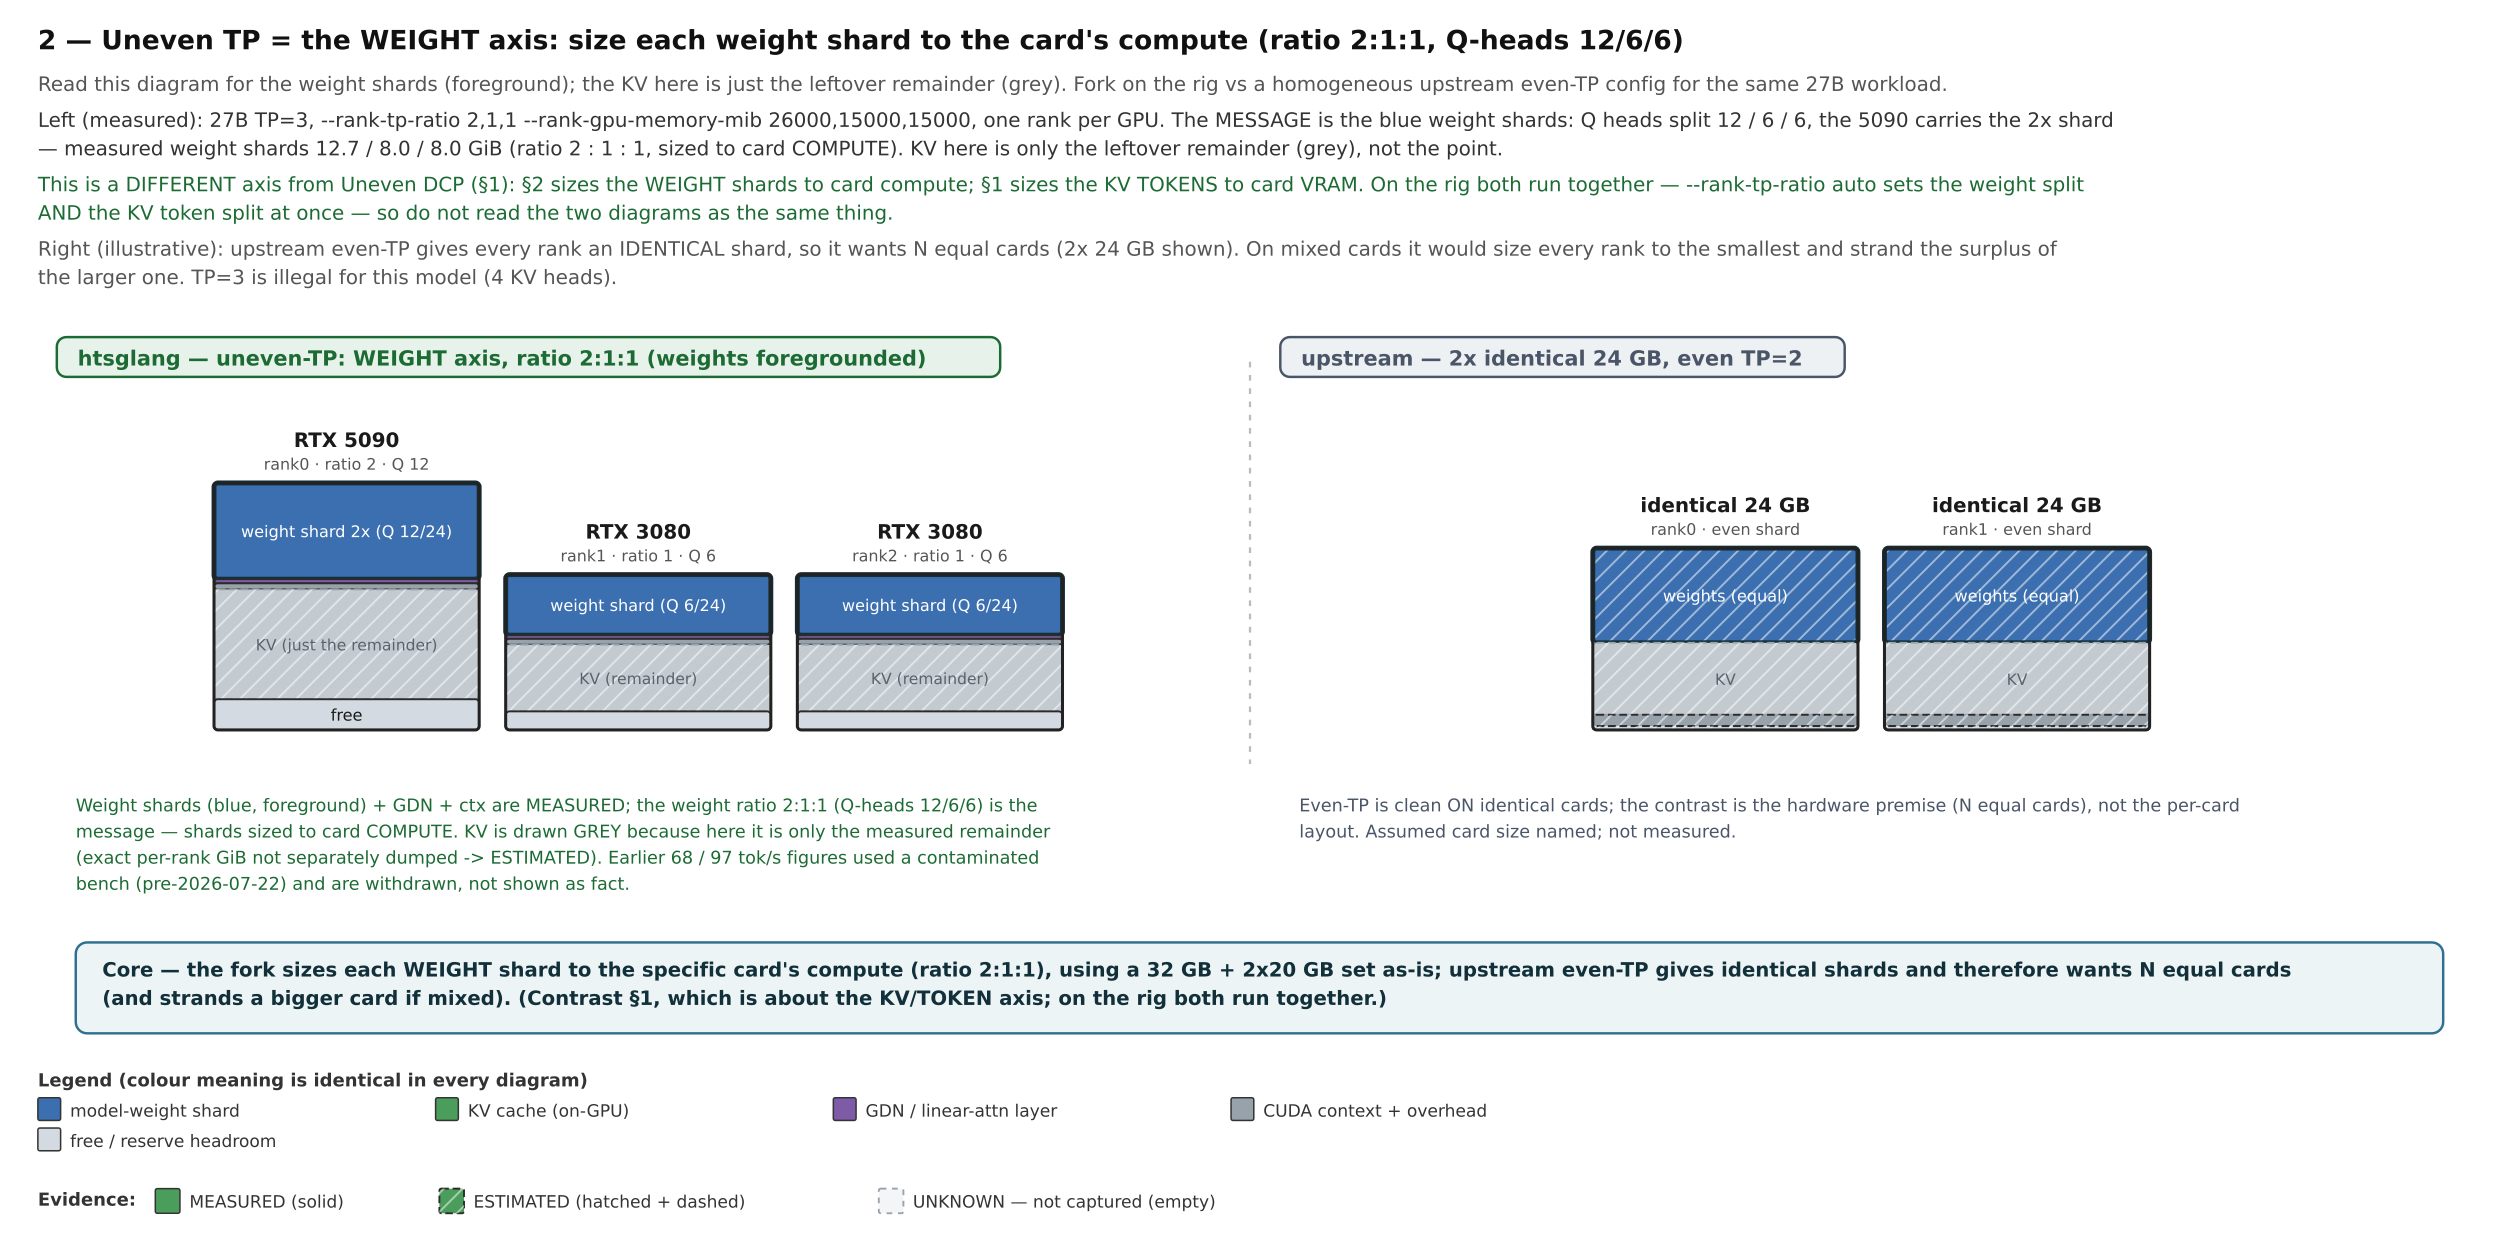
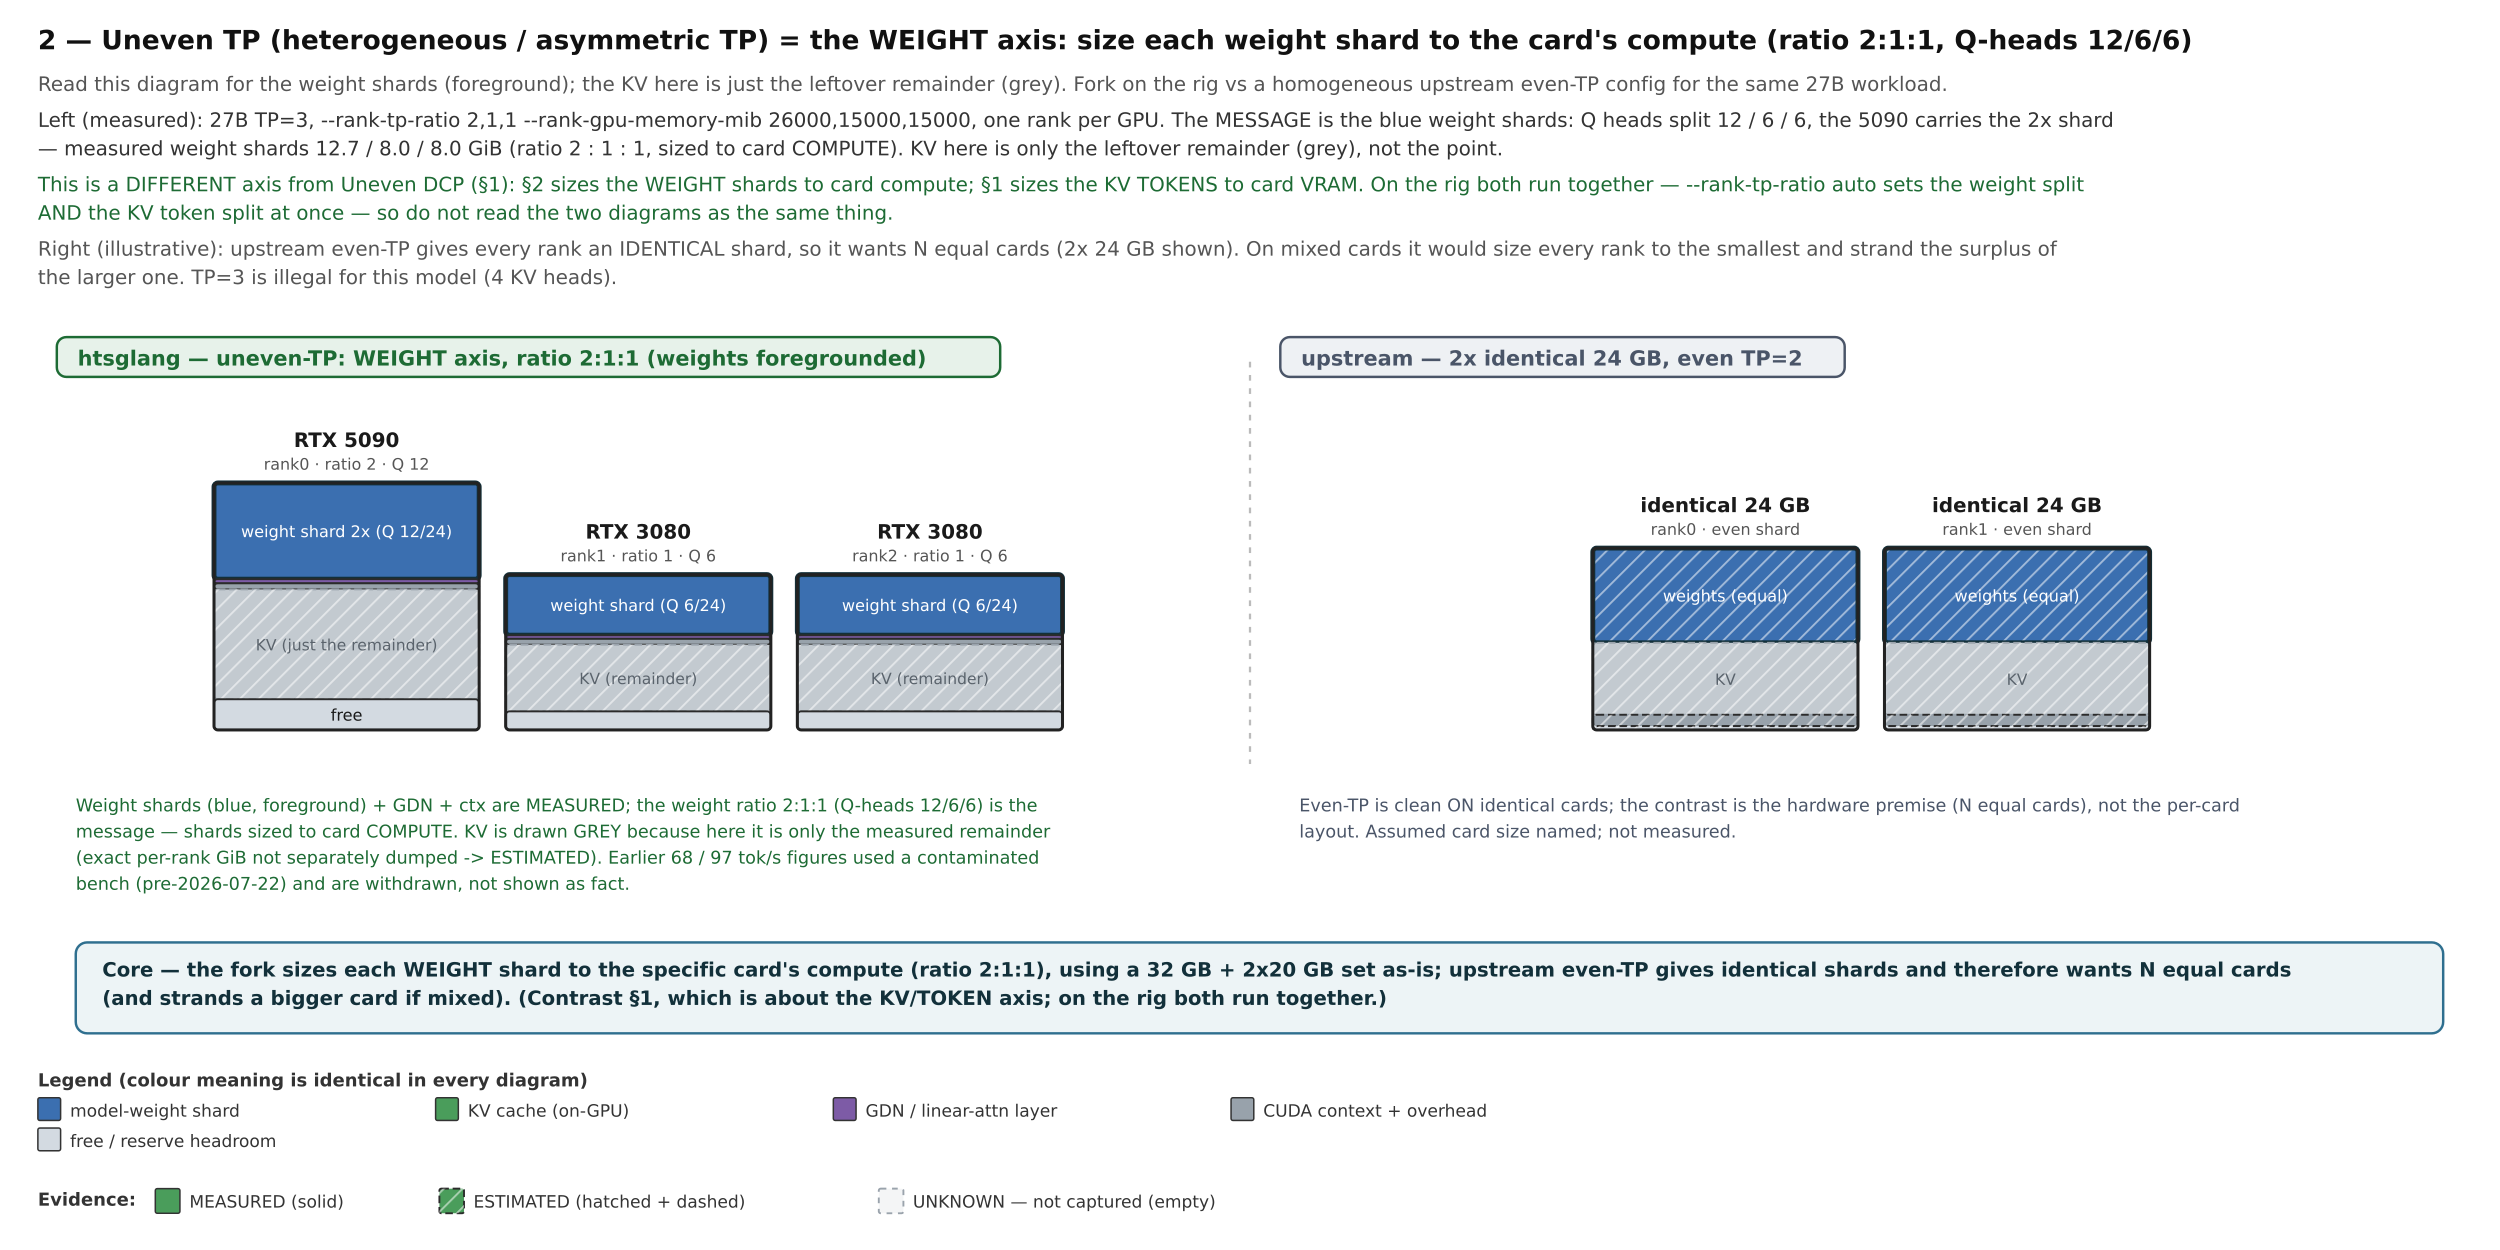
<svg xmlns="http://www.w3.org/2000/svg" viewBox="0 0 1320 660" width="1320" height="660" font-family="sans-serif">
  <defs>
    <pattern id="hatch" patternUnits="userSpaceOnUse" width="7" height="7" patternTransform="rotate(45)">
      <line x1="0" y1="0" x2="0" y2="7" stroke="#ffffff" stroke-width="2" stroke-opacity="0.5" />
    </pattern>
    <marker id="arr" markerWidth="9" markerHeight="9" refX="6.5" refY="3" orient="auto" markerUnits="userSpaceOnUse">
      <path d="M0,0 L7,3 L0,6 Z" fill="#333" />
    </marker>
    <marker id="arrP" markerWidth="9" markerHeight="9" refX="6.5" refY="3" orient="auto" markerUnits="userSpaceOnUse">
      <path d="M0,0 L7,3 L0,6 Z" fill="#8a5a2b" />
    </marker>
    <marker id="arrG" markerWidth="9" markerHeight="9" refX="6.5" refY="3" orient="auto" markerUnits="userSpaceOnUse">
      <path d="M0,0 L7,3 L0,6 Z" fill="#227a3a" />
    </marker>
    <marker id="arrR" markerWidth="9" markerHeight="9" refX="6.5" refY="3" orient="auto" markerUnits="userSpaceOnUse">
      <path d="M0,0 L7,3 L0,6 Z" fill="#c0504d" />
    </marker>
    <marker id="arrB" markerWidth="9" markerHeight="9" refX="6.5" refY="3" orient="auto" markerUnits="userSpaceOnUse">
      <path d="M0,0 L7,3 L0,6 Z" fill="#3b6fb0" />
    </marker>
    <marker id="arrV" markerWidth="9" markerHeight="9" refX="6.5" refY="3" orient="auto" markerUnits="userSpaceOnUse">
      <path d="M0,0 L7,3 L0,6 Z" fill="#7d5ba6" />
    </marker>
  </defs>
  <rect x="0.0" y="0.0" width="1320.0" height="660.0" rx="0" fill="#ffffff" stroke="none" stroke-width="0" />
-   <text x="20.0" y="26.0" font-family="DejaVu Sans, Verdana, Arial, sans-serif" font-size="14" font-weight="bold" text-anchor="start" fill="#111">2 — Uneven TP = the WEIGHT axis: size each weight shard to the card's compute (ratio 2:1:1, Q-heads 12/6/6)</text>
+   <text x="20.0" y="26.0" font-family="DejaVu Sans, Verdana, Arial, sans-serif" font-size="14" font-weight="bold" text-anchor="start" fill="#111">2 — Uneven TP (heterogeneous / asymmetric TP) = the WEIGHT axis: size each weight shard to the card's compute (ratio 2:1:1, Q-heads 12/6/6)</text>
  <text x="20.0" y="48.0" font-family="DejaVu Sans, Verdana, Arial, sans-serif" font-size="10.5" font-weight="normal" text-anchor="start" fill="#555">Read this diagram for the weight shards (foreground); the KV here is just the leftover remainder (grey). Fork on the rig vs a homogeneous upstream even-TP config for the same 27B workload.</text>
  <text x="20.0" y="67.0" font-family="DejaVu Sans, Verdana, Arial, sans-serif" font-size="10.5" font-weight="normal" text-anchor="start" fill="#333">Left (measured): 27B TP=3, --rank-tp-ratio 2,1,1 --rank-gpu-memory-mib 26000,15000,15000, one rank per GPU. The MESSAGE is the blue weight shards: Q heads split 12 / 6 / 6, the 5090 carries the 2x shard</text>
  <text x="20.0" y="82.0" font-family="DejaVu Sans, Verdana, Arial, sans-serif" font-size="10.5" font-weight="normal" text-anchor="start" fill="#333">— measured weight shards 12.7 / 8.0 / 8.0 GiB (ratio 2 : 1 : 1, sized to card COMPUTE). KV here is only the leftover remainder (grey), not the point.</text>
  <text x="20.0" y="101.0" font-family="DejaVu Sans, Verdana, Arial, sans-serif" font-size="10.5" font-weight="normal" text-anchor="start" fill="#1d6b34">This is a DIFFERENT axis from Uneven DCP (§1): §2 sizes the WEIGHT shards to card compute; §1 sizes the KV TOKENS to card VRAM. On the rig both run together — --rank-tp-ratio auto sets the weight split</text>
  <text x="20.0" y="116.0" font-family="DejaVu Sans, Verdana, Arial, sans-serif" font-size="10.5" font-weight="normal" text-anchor="start" fill="#1d6b34">AND the KV token split at once — so do not read the two diagrams as the same thing.</text>
  <text x="20.0" y="135.0" font-family="DejaVu Sans, Verdana, Arial, sans-serif" font-size="10.5" font-weight="normal" text-anchor="start" fill="#555">Right (illustrative): upstream even-TP gives every rank an IDENTICAL shard, so it wants N equal cards (2x 24 GB shown). On mixed cards it would size every rank to the smallest and strand the surplus of</text>
  <text x="20.0" y="150.0" font-family="DejaVu Sans, Verdana, Arial, sans-serif" font-size="10.5" font-weight="normal" text-anchor="start" fill="#555">the larger one. TP=3 is illegal for this model (4 KV heads).</text>
  <rect x="30.0" y="178.0" width="498.1" height="21.0" rx="5" fill="#e7f2ea" stroke="#1d6b34" stroke-width="1.3" />
  <text x="41.0" y="193.0" font-family="DejaVu Sans, Verdana, Arial, sans-serif" font-size="11" font-weight="bold" text-anchor="start" fill="#1d6b34">htsglang — uneven-TP: WEIGHT axis, ratio 2:1:1 (weights foregrounded)</text>
  <rect x="676.0" y="178.0" width="298.0" height="21.0" rx="5" fill="#eef1f4" stroke="#4a5568" stroke-width="1.3" />
  <text x="687.0" y="193.0" font-family="DejaVu Sans, Verdana, Arial, sans-serif" font-size="11" font-weight="bold" text-anchor="start" fill="#4a5568">upstream — 2x identical 24 GB, even TP=2</text>
  <text x="183.0" y="236.0" font-family="DejaVu Sans, Verdana, Arial, sans-serif" font-size="10.5" font-weight="bold" text-anchor="middle" fill="#1a1a1a">RTX 5090</text>
  <text x="183.0" y="248.0" font-family="DejaVu Sans, Verdana, Arial, sans-serif" font-size="8.4" font-weight="normal" text-anchor="middle" fill="#555">rank0 · ratio 2 · Q 12</text>
  <rect x="113.0" y="255.0" width="140.0" height="50.8" rx="2" fill="#3b6fb0" stroke="#2b2b2b" stroke-width="1.0" />
  <text x="183.0" y="283.6" font-family="DejaVu Sans, Verdana, Arial, sans-serif" font-size="8.5" font-weight="normal" text-anchor="middle" fill="#ffffff">weight shard 2x (Q 12/24)</text>
  <rect x="113.0" y="255.0" width="140.0" height="50.8" rx="2" fill="none" stroke="#12303a" stroke-width="2.6" />
  <rect x="113.0" y="305.8" width="140.0" height="2.2" rx="2" fill="#7d5ba6" stroke="#2b2b2b" stroke-width="1.0" />
  <rect x="113.0" y="308.0" width="140.0" height="3.2" rx="2" fill="#98a2ab" stroke="#2b2b2b" stroke-width="1.0" />
  <rect x="113.0" y="311.2" width="140.0" height="58.0" rx="2" fill="#c3cad0" stroke="#9aa3ac" stroke-width="1.0" stroke-dasharray="4 2" />
  <rect x="113.0" y="311.2" width="140.0" height="58.0" fill="url(#hatch)" stroke="none" />
  <text x="183.0" y="343.4" font-family="DejaVu Sans, Verdana, Arial, sans-serif" font-size="8.2" font-weight="normal" text-anchor="middle" fill="#5a636c">KV (just the remainder)</text>
  <rect x="113.0" y="369.2" width="140.0" height="16.2" rx="2" fill="#d3dae1" stroke="#2b2b2b" stroke-width="1.0" />
  <text x="183.0" y="380.5" font-family="DejaVu Sans, Verdana, Arial, sans-serif" font-size="8.5" font-weight="normal" text-anchor="middle" fill="#1a1a1a">free</text>
  <rect x="113.0" y="255.0" width="140.0" height="130.4" rx="2" fill="none" stroke="#222" stroke-width="1.6" />
  <text x="337.0" y="284.4" font-family="DejaVu Sans, Verdana, Arial, sans-serif" font-size="10.5" font-weight="bold" text-anchor="middle" fill="#1a1a1a">RTX 3080</text>
  <text x="337.0" y="296.4" font-family="DejaVu Sans, Verdana, Arial, sans-serif" font-size="8.4" font-weight="normal" text-anchor="middle" fill="#555">rank1 · ratio 1 · Q 6</text>
  <rect x="267.0" y="303.4" width="140.0" height="32.0" rx="2" fill="#3b6fb0" stroke="#2b2b2b" stroke-width="1.0" />
  <text x="337.0" y="322.6" font-family="DejaVu Sans, Verdana, Arial, sans-serif" font-size="8.5" font-weight="normal" text-anchor="middle" fill="#ffffff">weight shard (Q 6/24)</text>
  <rect x="267.0" y="303.4" width="140.0" height="32.0" rx="2" fill="none" stroke="#12303a" stroke-width="2.6" />
  <rect x="267.0" y="335.4" width="140.0" height="1.9" rx="2" fill="#7d5ba6" stroke="#2b2b2b" stroke-width="1.0" />
  <rect x="267.0" y="337.3" width="140.0" height="3.1" rx="2" fill="#98a2ab" stroke="#2b2b2b" stroke-width="1.0" />
  <rect x="267.0" y="340.4" width="140.0" height="35.2" rx="2" fill="#c3cad0" stroke="#9aa3ac" stroke-width="1.0" stroke-dasharray="4 2" />
  <rect x="267.0" y="340.4" width="140.0" height="35.2" fill="url(#hatch)" stroke="none" />
  <text x="337.0" y="361.2" font-family="DejaVu Sans, Verdana, Arial, sans-serif" font-size="8.2" font-weight="normal" text-anchor="middle" fill="#5a636c">KV (remainder)</text>
  <rect x="267.0" y="375.6" width="140.0" height="9.8" rx="2" fill="#d3dae1" stroke="#2b2b2b" stroke-width="1.0" />
  <rect x="267.0" y="303.4" width="140.0" height="82.0" rx="2" fill="none" stroke="#222" stroke-width="1.6" />
  <text x="491.0" y="284.4" font-family="DejaVu Sans, Verdana, Arial, sans-serif" font-size="10.5" font-weight="bold" text-anchor="middle" fill="#1a1a1a">RTX 3080</text>
  <text x="491.0" y="296.4" font-family="DejaVu Sans, Verdana, Arial, sans-serif" font-size="8.4" font-weight="normal" text-anchor="middle" fill="#555">rank2 · ratio 1 · Q 6</text>
  <rect x="421.0" y="303.4" width="140.0" height="32.0" rx="2" fill="#3b6fb0" stroke="#2b2b2b" stroke-width="1.0" />
  <text x="491.0" y="322.6" font-family="DejaVu Sans, Verdana, Arial, sans-serif" font-size="8.5" font-weight="normal" text-anchor="middle" fill="#ffffff">weight shard (Q 6/24)</text>
  <rect x="421.0" y="303.4" width="140.0" height="32.0" rx="2" fill="none" stroke="#12303a" stroke-width="2.6" />
  <rect x="421.0" y="335.4" width="140.0" height="1.9" rx="2" fill="#7d5ba6" stroke="#2b2b2b" stroke-width="1.0" />
  <rect x="421.0" y="337.3" width="140.0" height="3.1" rx="2" fill="#98a2ab" stroke="#2b2b2b" stroke-width="1.0" />
  <rect x="421.0" y="340.4" width="140.0" height="35.2" rx="2" fill="#c3cad0" stroke="#9aa3ac" stroke-width="1.0" stroke-dasharray="4 2" />
  <rect x="421.0" y="340.4" width="140.0" height="35.2" fill="url(#hatch)" stroke="none" />
  <text x="491.0" y="361.2" font-family="DejaVu Sans, Verdana, Arial, sans-serif" font-size="8.2" font-weight="normal" text-anchor="middle" fill="#5a636c">KV (remainder)</text>
  <rect x="421.0" y="375.6" width="140.0" height="9.8" rx="2" fill="#d3dae1" stroke="#2b2b2b" stroke-width="1.0" />
  <rect x="421.0" y="303.4" width="140.0" height="82.0" rx="2" fill="none" stroke="#222" stroke-width="1.6" />
  <text x="911.0" y="270.4" font-family="DejaVu Sans, Verdana, Arial, sans-serif" font-size="10.5" font-weight="bold" text-anchor="middle" fill="#1a1a1a">identical 24 GB</text>
  <text x="911.0" y="282.4" font-family="DejaVu Sans, Verdana, Arial, sans-serif" font-size="8.4" font-weight="normal" text-anchor="middle" fill="#555">rank0 · even shard</text>
  <rect x="841.0" y="289.4" width="140.0" height="50.0" rx="2" fill="#3b6fb0" stroke="#2b2b2b" stroke-width="1.0" stroke-dasharray="4 2" />
  <rect x="841.0" y="289.4" width="140.0" height="50.0" fill="url(#hatch)" stroke="none" />
  <text x="911.0" y="317.6" font-family="DejaVu Sans, Verdana, Arial, sans-serif" font-size="8.5" font-weight="normal" text-anchor="middle" fill="#ffffff">weights (equal)</text>
  <rect x="841.0" y="289.4" width="140.0" height="50.0" rx="2" fill="none" stroke="#12303a" stroke-width="2.6" />
  <rect x="841.0" y="339.4" width="140.0" height="38.0" rx="2" fill="#c3cad0" stroke="#9aa3ac" stroke-width="1.0" stroke-dasharray="4 2" />
  <rect x="841.0" y="339.4" width="140.0" height="38.0" fill="url(#hatch)" stroke="none" />
  <text x="911.0" y="361.6" font-family="DejaVu Sans, Verdana, Arial, sans-serif" font-size="8.2" font-weight="normal" text-anchor="middle" fill="#5a636c">KV</text>
  <rect x="841.0" y="377.4" width="140.0" height="6.0" rx="2" fill="#98a2ab" stroke="#2b2b2b" stroke-width="1.0" stroke-dasharray="4 2" />
  <rect x="841.0" y="377.4" width="140.0" height="6.0" fill="url(#hatch)" stroke="none" />
  <rect x="841.0" y="383.4" width="140.0" height="2.0" rx="2" fill="#d3dae1" stroke="#2b2b2b" stroke-width="1.0" stroke-dasharray="4 2" />
  <rect x="841.0" y="383.4" width="140.0" height="2.0" fill="url(#hatch)" stroke="none" />
  <rect x="841.0" y="289.4" width="140.0" height="96.0" rx="2" fill="none" stroke="#222" stroke-width="1.6" />
  <text x="1065.0" y="270.4" font-family="DejaVu Sans, Verdana, Arial, sans-serif" font-size="10.5" font-weight="bold" text-anchor="middle" fill="#1a1a1a">identical 24 GB</text>
  <text x="1065.0" y="282.4" font-family="DejaVu Sans, Verdana, Arial, sans-serif" font-size="8.4" font-weight="normal" text-anchor="middle" fill="#555">rank1 · even shard</text>
  <rect x="995.0" y="289.4" width="140.0" height="50.0" rx="2" fill="#3b6fb0" stroke="#2b2b2b" stroke-width="1.0" stroke-dasharray="4 2" />
  <rect x="995.0" y="289.4" width="140.0" height="50.0" fill="url(#hatch)" stroke="none" />
  <text x="1065.0" y="317.6" font-family="DejaVu Sans, Verdana, Arial, sans-serif" font-size="8.5" font-weight="normal" text-anchor="middle" fill="#ffffff">weights (equal)</text>
  <rect x="995.0" y="289.4" width="140.0" height="50.0" rx="2" fill="none" stroke="#12303a" stroke-width="2.6" />
  <rect x="995.0" y="339.4" width="140.0" height="38.0" rx="2" fill="#c3cad0" stroke="#9aa3ac" stroke-width="1.0" stroke-dasharray="4 2" />
  <rect x="995.0" y="339.4" width="140.0" height="38.0" fill="url(#hatch)" stroke="none" />
  <text x="1065.0" y="361.6" font-family="DejaVu Sans, Verdana, Arial, sans-serif" font-size="8.2" font-weight="normal" text-anchor="middle" fill="#5a636c">KV</text>
  <rect x="995.0" y="377.4" width="140.0" height="6.0" rx="2" fill="#98a2ab" stroke="#2b2b2b" stroke-width="1.0" stroke-dasharray="4 2" />
  <rect x="995.0" y="377.4" width="140.0" height="6.0" fill="url(#hatch)" stroke="none" />
  <rect x="995.0" y="383.4" width="140.0" height="2.0" rx="2" fill="#d3dae1" stroke="#2b2b2b" stroke-width="1.0" stroke-dasharray="4 2" />
  <rect x="995.0" y="383.4" width="140.0" height="2.0" fill="url(#hatch)" stroke="none" />
  <rect x="995.0" y="289.4" width="140.0" height="96.0" rx="2" fill="none" stroke="#222" stroke-width="1.6" />
  <line x1="660.0" y1="191.0" x2="660.0" y2="403.4" stroke="#bbb" stroke-width="1.2" stroke-dasharray="3 4" />
  <text x="40.0" y="428.4" font-family="DejaVu Sans, Verdana, Arial, sans-serif" font-size="9.3" font-weight="normal" text-anchor="start" fill="#1d6b34">Weight shards (blue, foreground) + GDN + ctx are MEASURED; the weight ratio 2:1:1 (Q-heads 12/6/6) is the</text>
  <text x="40.0" y="442.2" font-family="DejaVu Sans, Verdana, Arial, sans-serif" font-size="9.3" font-weight="normal" text-anchor="start" fill="#1d6b34">message — shards sized to card COMPUTE. KV is drawn GREY because here it is only the measured remainder</text>
  <text x="40.0" y="456.0" font-family="DejaVu Sans, Verdana, Arial, sans-serif" font-size="9.3" font-weight="normal" text-anchor="start" fill="#1d6b34">(exact per-rank GiB not separately dumped -&gt; ESTIMATED). Earlier 68 / 97 tok/s figures used a contaminated</text>
  <text x="40.0" y="469.8" font-family="DejaVu Sans, Verdana, Arial, sans-serif" font-size="9.3" font-weight="normal" text-anchor="start" fill="#1d6b34">bench (pre-2026-07-22) and are withdrawn, not shown as fact.</text>
  <text x="686.0" y="428.4" font-family="DejaVu Sans, Verdana, Arial, sans-serif" font-size="9.3" font-weight="normal" text-anchor="start" fill="#4a5568">Even-TP is clean ON identical cards; the contrast is the hardware premise (N equal cards), not the per-card</text>
  <text x="686.0" y="442.2" font-family="DejaVu Sans, Verdana, Arial, sans-serif" font-size="9.3" font-weight="normal" text-anchor="start" fill="#4a5568">layout. Assumed card size named; not measured.</text>
  <rect x="40.0" y="497.6" width="1250.0" height="48.0" rx="6" fill="#edf4f6" stroke="#2f6f8f" stroke-width="1.3" />
  <text x="54.0" y="515.6" font-family="DejaVu Sans, Verdana, Arial, sans-serif" font-size="10.4" font-weight="bold" text-anchor="start" fill="#12303a">Core — the fork sizes each WEIGHT shard to the specific card's compute (ratio 2:1:1), using a 32 GB + 2x20 GB set as-is; upstream even-TP gives identical shards and therefore wants N equal cards</text>
  <text x="54.0" y="530.6" font-family="DejaVu Sans, Verdana, Arial, sans-serif" font-size="10.4" font-weight="bold" text-anchor="start" fill="#12303a">(and strands a bigger card if mixed). (Contrast §1, which is about the KV/TOKEN axis; on the rig both run together.)</text>
  <text x="20.0" y="573.6" font-family="DejaVu Sans, Verdana, Arial, sans-serif" font-size="9.5" font-weight="bold" text-anchor="start" fill="#333">Legend (colour meaning is identical in every diagram)</text>
  <rect x="20.0" y="579.6" width="12.0" height="12.0" rx="1" fill="#3b6fb0" stroke="#333" stroke-width="0.8" />
  <text x="37.0" y="589.6" font-family="DejaVu Sans, Verdana, Arial, sans-serif" font-size="9" font-weight="normal" text-anchor="start" fill="#333">model-weight shard</text>
  <rect x="230.0" y="579.6" width="12.0" height="12.0" rx="1" fill="#4a9d5b" stroke="#333" stroke-width="0.8" />
  <text x="247.0" y="589.6" font-family="DejaVu Sans, Verdana, Arial, sans-serif" font-size="9" font-weight="normal" text-anchor="start" fill="#333">KV cache (on-GPU)</text>
  <rect x="440.0" y="579.6" width="12.0" height="12.0" rx="1" fill="#7d5ba6" stroke="#333" stroke-width="0.8" />
  <text x="457.0" y="589.6" font-family="DejaVu Sans, Verdana, Arial, sans-serif" font-size="9" font-weight="normal" text-anchor="start" fill="#333">GDN / linear-attn layer</text>
  <rect x="650.0" y="579.6" width="12.0" height="12.0" rx="1" fill="#98a2ab" stroke="#333" stroke-width="0.8" />
  <text x="667.0" y="589.6" font-family="DejaVu Sans, Verdana, Arial, sans-serif" font-size="9" font-weight="normal" text-anchor="start" fill="#333">CUDA context + overhead</text>
  <rect x="20.0" y="595.6" width="12.0" height="12.0" rx="1" fill="#d3dae1" stroke="#333" stroke-width="0.8" />
  <text x="37.0" y="605.6" font-family="DejaVu Sans, Verdana, Arial, sans-serif" font-size="9" font-weight="normal" text-anchor="start" fill="#333">free / reserve headroom</text>
  <text x="20.0" y="636.6" font-family="DejaVu Sans, Verdana, Arial, sans-serif" font-size="9.5" font-weight="bold" text-anchor="start" fill="#333">Evidence:</text>
  <rect x="82.0" y="627.6" width="13.0" height="13.0" rx="1" fill="#4a9d5b" stroke="#333" stroke-width="0.8" />
  <text x="100.0" y="637.6" font-family="DejaVu Sans, Verdana, Arial, sans-serif" font-size="9" font-weight="normal" text-anchor="start" fill="#333">MEASURED (solid)</text>
  <rect x="232.0" y="627.6" width="13.0" height="13.0" rx="1" fill="#4a9d5b" stroke="#2b2b2b" stroke-width="1.0" stroke-dasharray="4 2" />
  <rect x="232" y="627.6" width="13" height="13" fill="url(#hatch)" stroke="none" />
  <text x="250.0" y="637.6" font-family="DejaVu Sans, Verdana, Arial, sans-serif" font-size="9" font-weight="normal" text-anchor="start" fill="#333">ESTIMATED (hatched + dashed)</text>
  <rect x="464.0" y="627.6" width="13.0" height="13.0" rx="1" fill="#f4f5f6" stroke="#9aa3ac" stroke-width="1.0" stroke-dasharray="3 3" />
  <text x="482.0" y="637.6" font-family="DejaVu Sans, Verdana, Arial, sans-serif" font-size="9" font-weight="normal" text-anchor="start" fill="#333">UNKNOWN — not captured (empty)</text>
</svg>
